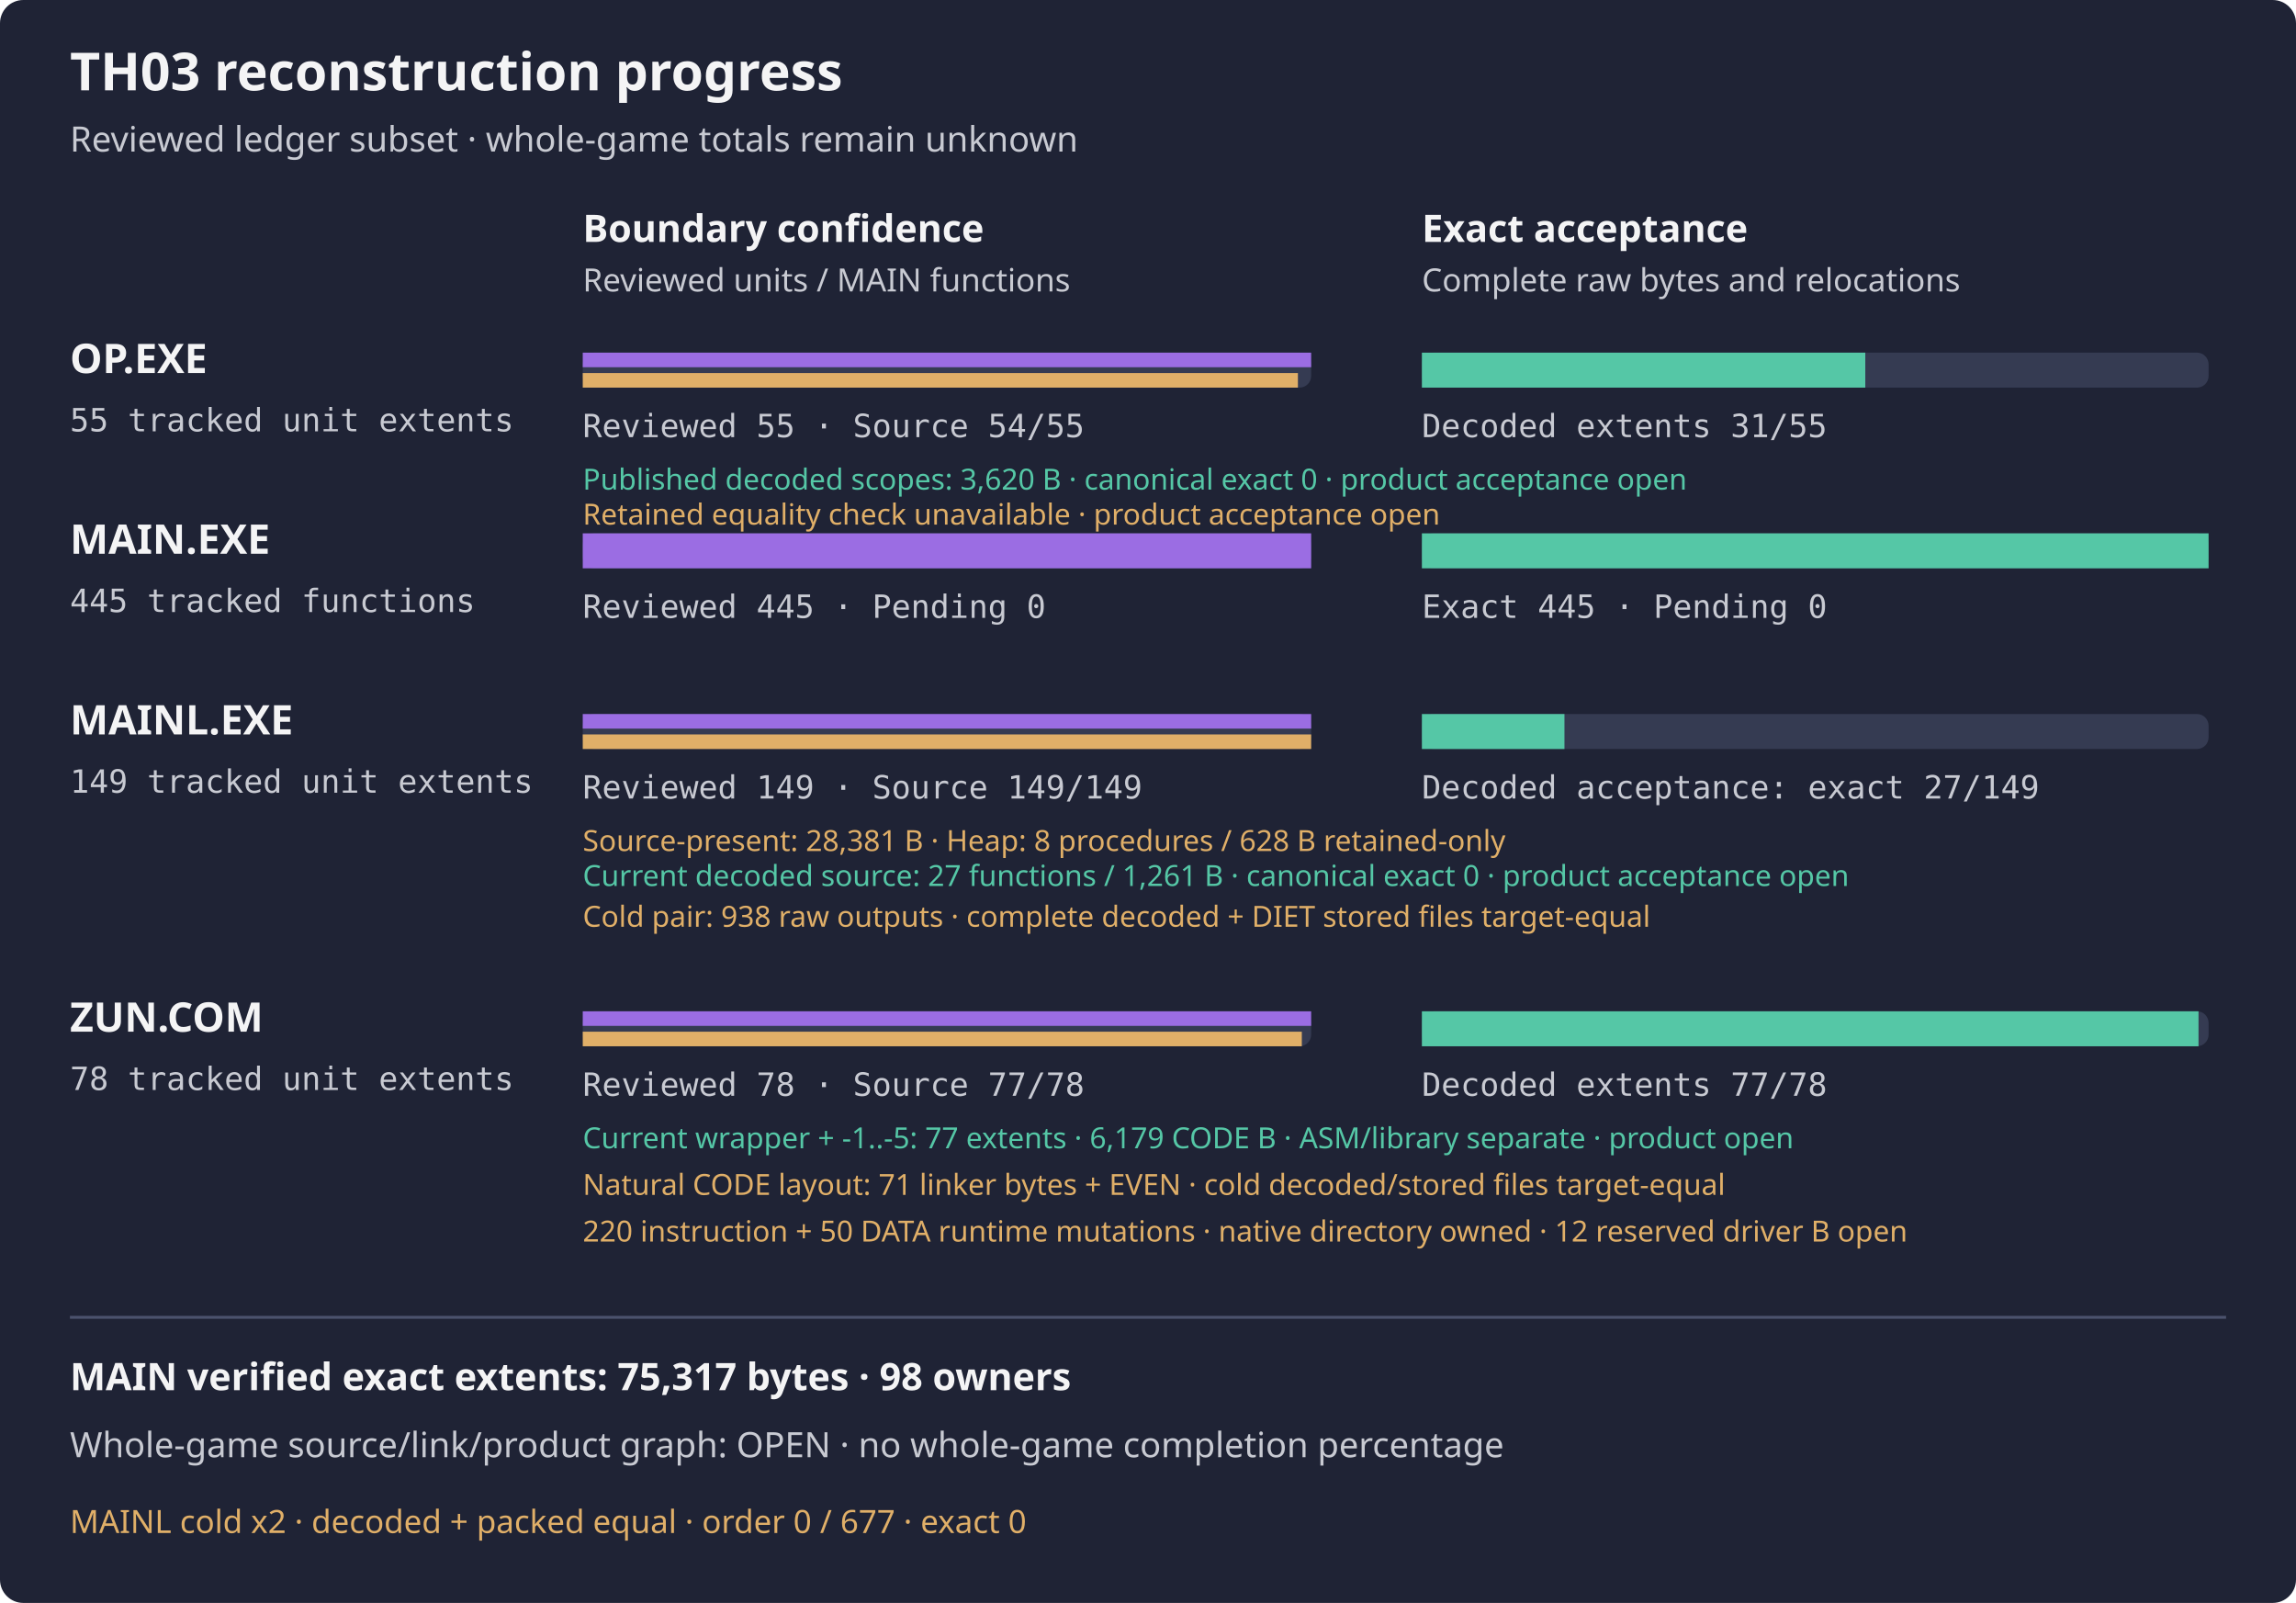
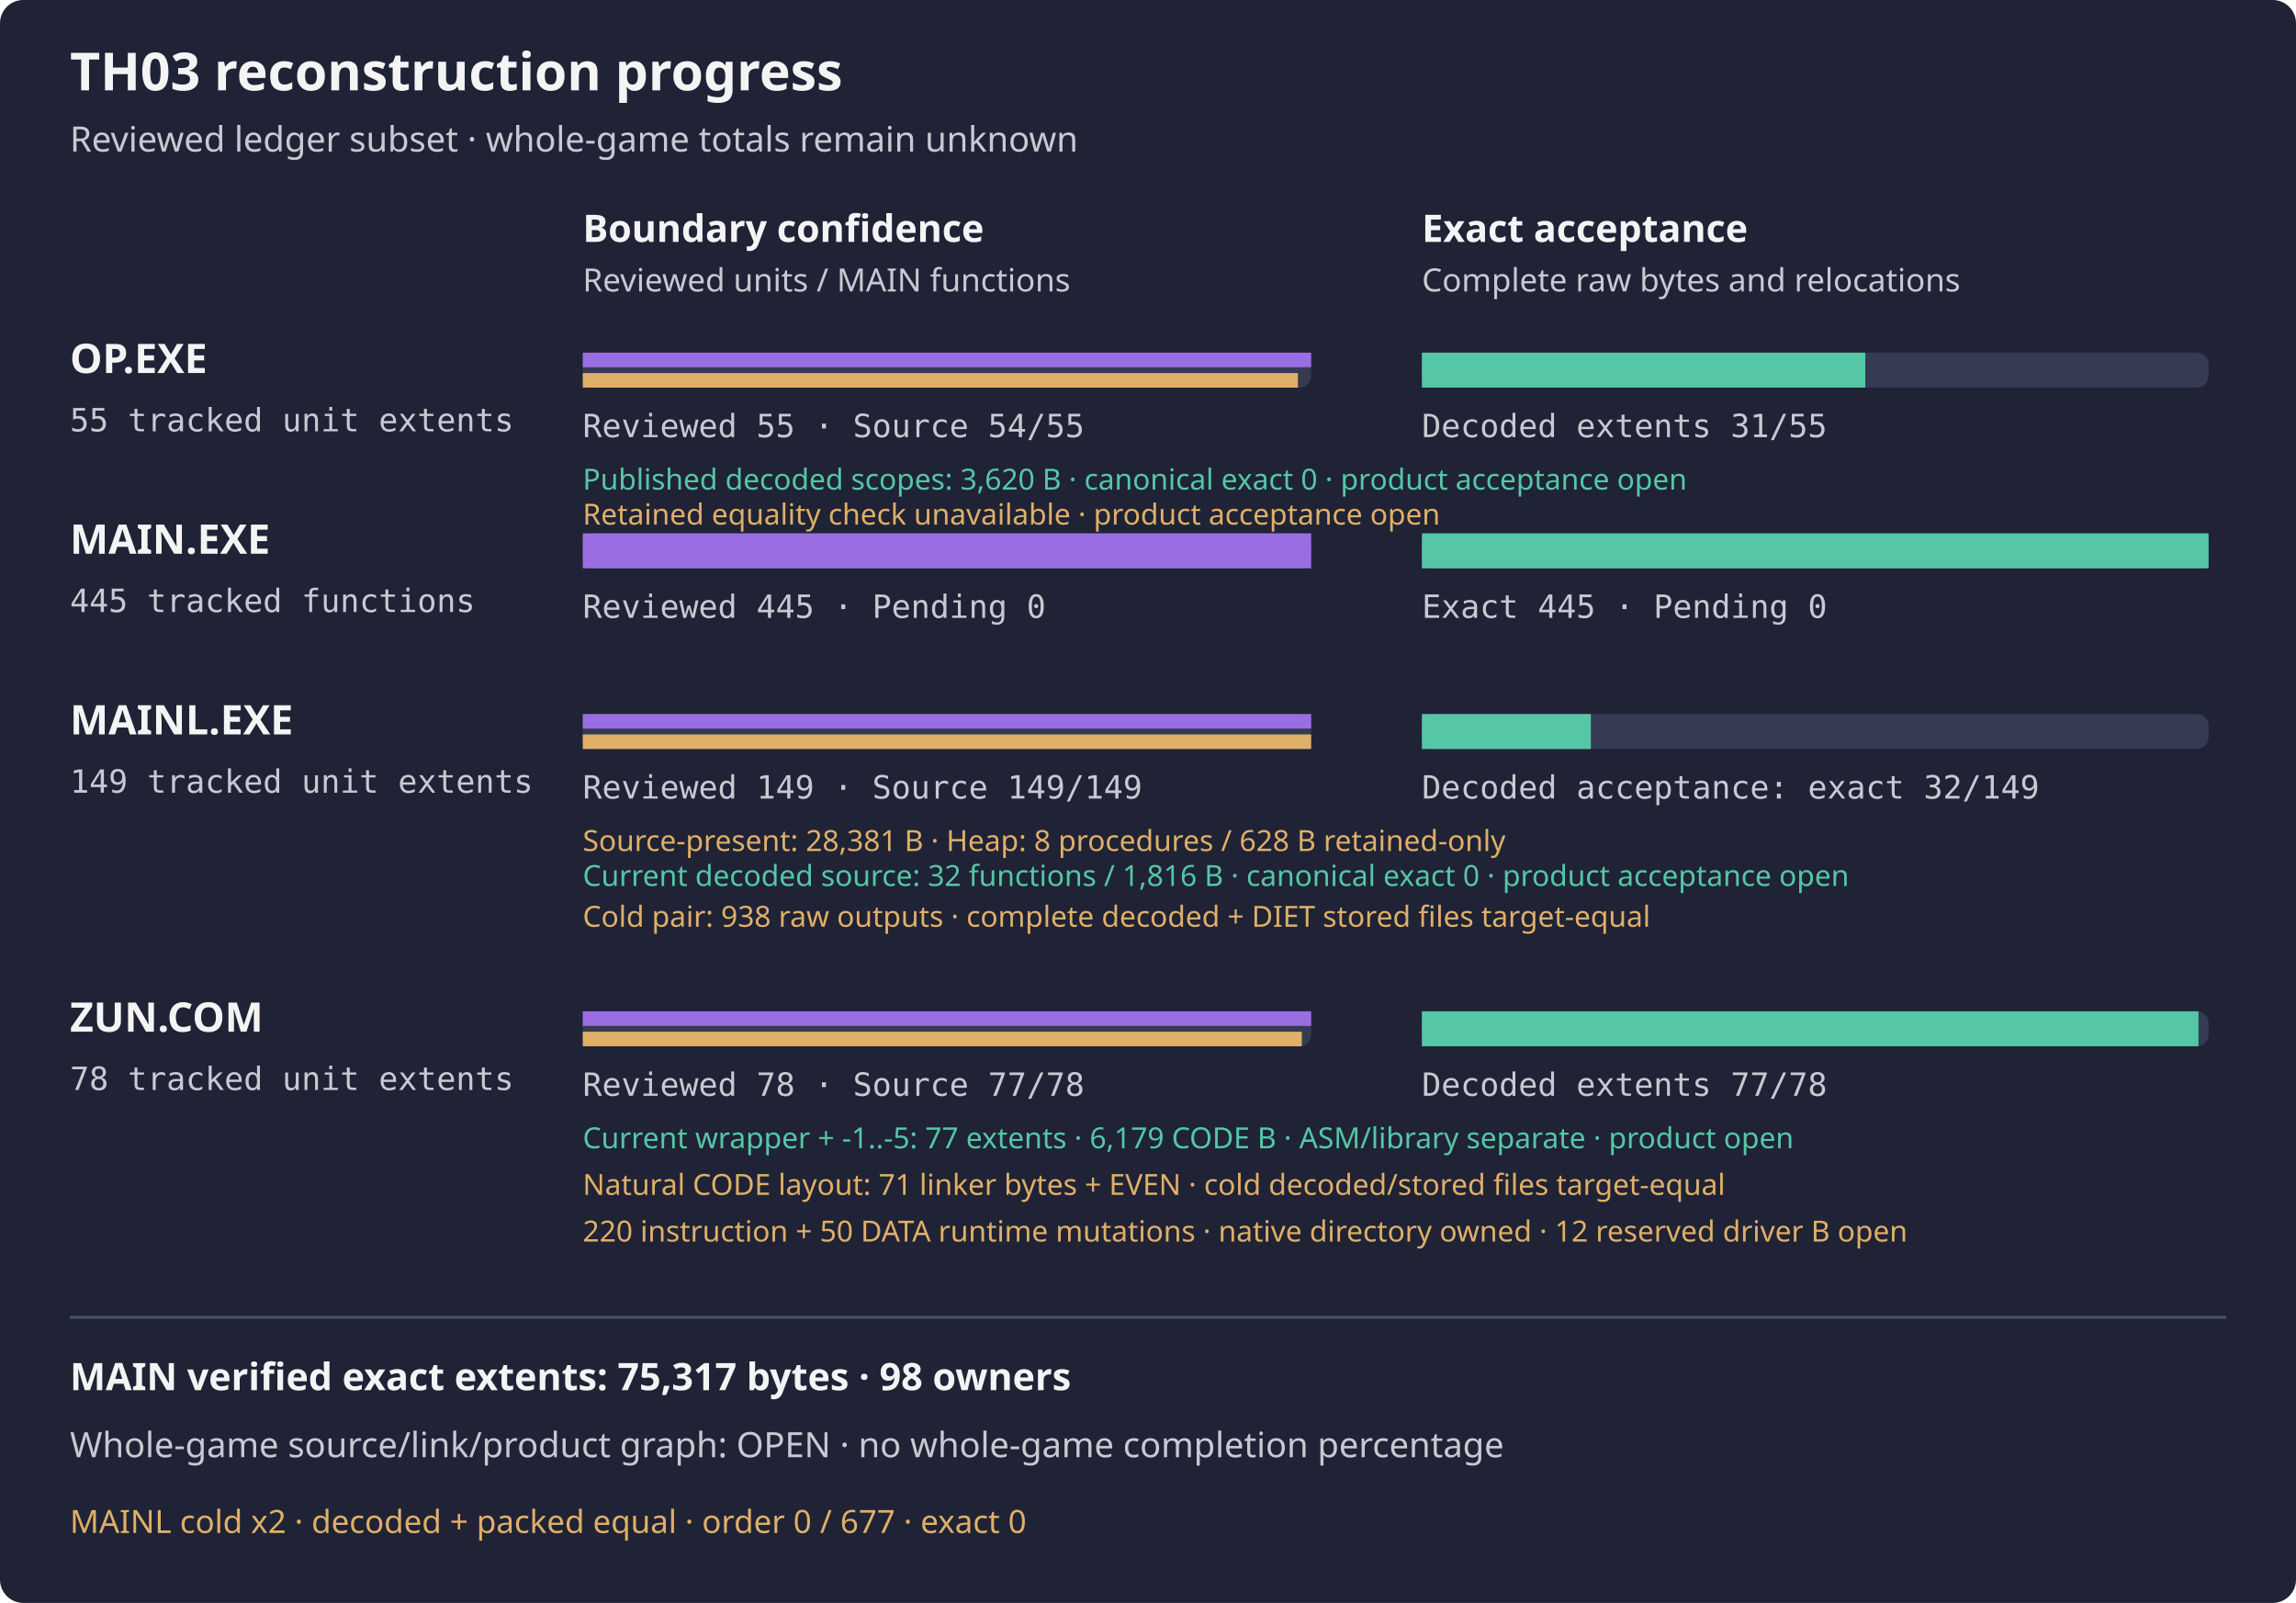
<svg xmlns="http://www.w3.org/2000/svg" width="788" height="550" viewBox="0 0 788 550" role="img" aria-label="TH03 reviewed subset reconstruction progress">
  <rect width="788" height="550" rx="8" fill="#1f2335" />
  <text x="24" y="31" fill="#f4f4f5" font-family="sans-serif" font-size="18" font-weight="600">TH03 reconstruction progress</text>
  <text x="24" y="52" fill="#c8cad2" font-family="sans-serif" font-size="12">Reviewed ledger subset · whole-game totals remain unknown</text>
  <text x="200" y="83" fill="#f4f4f5" font-family="sans-serif" font-size="13" font-weight="600">Boundary confidence</text>
  <text x="488" y="83" fill="#f4f4f5" font-family="sans-serif" font-size="13" font-weight="600">Exact acceptance</text>
  <text x="200" y="100" fill="#c8cad2" font-family="sans-serif" font-size="11">Reviewed units / MAIN functions</text>
  <text x="488" y="100" fill="#c8cad2" font-family="sans-serif" font-size="11">Complete raw bytes and relocations</text>
  <g aria-label="OP.EXE bars count tracked unit extents, not functions; source-present is not exact">
    <text x="24" y="128" fill="#f4f4f5" font-family="sans-serif" font-size="14" font-weight="600">OP.EXE</text>
    <text x="24" y="148" fill="#c8cad2" font-family="monospace" font-size="11">55 tracked unit extents</text>
    <rect x="200" y="121" width="250" height="12" rx="4" fill="#353b52" />
    <rect x="488" y="121" width="270" height="12" rx="4" fill="#353b52" />
    <rect x="200" y="121" width="250.00" height="5" fill="#9b6de3" />
    <rect x="200" y="128" width="245.45" height="5" fill="#e0af68" />
    <rect x="488" y="121" width="152.18" height="12" fill="#55c7a6" />
    <text x="200" y="150" fill="#c8cad2" font-family="monospace" font-size="11">Reviewed 55 · Source 54/55</text>
    <text x="488" y="150" fill="#c8cad2" font-family="monospace" font-size="11">Decoded extents 31/55</text>
  </g>
  <text x="200" y="168" fill="#55c7a6" font-family="sans-serif" font-size="10">Published decoded scopes: 3,620 B · canonical exact 0 · product acceptance open</text>
  <text x="200" y="180" fill="#e0af68" font-family="sans-serif" font-size="10">Retained equality check unavailable · product acceptance open</text>
  <text x="24" y="190" fill="#f4f4f5" font-family="sans-serif" font-size="14" font-weight="600">MAIN.EXE</text>
  <text x="24" y="210" fill="#c8cad2" font-family="monospace" font-size="11">445 tracked functions</text>
  <rect x="200" y="183" width="250" height="12" rx="4" fill="#353b52" />
  <rect x="488" y="183" width="270" height="12" rx="4" fill="#353b52" />
  <rect x="200" y="183" width="250.00" height="12" fill="#9b6de3" />
  <rect x="488" y="183" width="270.00" height="12" fill="#55c7a6" />
  <text x="200" y="212" fill="#c8cad2" font-family="monospace" font-size="11">Reviewed 445 · Pending 0</text>
  <text x="488" y="212" fill="#c8cad2" font-family="monospace" font-size="11">Exact 445 · Pending 0</text>
  <g aria-label="MAINL bars count tracked unit extents, not functions; source-present is not exact">
    <text x="24" y="252" fill="#f4f4f5" font-family="sans-serif" font-size="14" font-weight="600">MAINL.EXE</text>
    <text x="24" y="272" fill="#c8cad2" font-family="monospace" font-size="11">149 tracked unit extents</text>
    <rect x="200" y="245" width="250" height="12" rx="4" fill="#353b52" />
    <rect x="488" y="245" width="270" height="12" rx="4" fill="#353b52" />
    <rect x="200" y="245" width="250.00" height="5" fill="#9b6de3" />
    <rect x="200" y="252" width="250.00" height="5" fill="#e0af68" />
-     <rect x="488" y="245" width="48.93" height="12" fill="#55c7a6" />
+     <rect x="488" y="245" width="57.99" height="12" fill="#55c7a6" />
    <text x="200" y="274" fill="#c8cad2" font-family="monospace" font-size="11">Reviewed 149 · Source 149/149</text>
-     <text x="488" y="274" fill="#c8cad2" font-family="monospace" font-size="11">Decoded acceptance: exact 27/149</text>
+     <text x="488" y="274" fill="#c8cad2" font-family="monospace" font-size="11">Decoded acceptance: exact 32/149</text>
    <text x="200" y="292" fill="#e0af68" font-family="sans-serif" font-size="10">Source-present: 28,381 B · Heap: 8 procedures / 628 B retained-only</text>
  </g>
-   <text x="200" y="304" fill="#55c7a6" font-family="sans-serif" font-size="10">Current decoded source: 27 functions / 1,261 B · canonical exact 0 · product acceptance open</text>
+   <text x="200" y="304" fill="#55c7a6" font-family="sans-serif" font-size="10">Current decoded source: 32 functions / 1,816 B · canonical exact 0 · product acceptance open</text>
  <text x="200" y="318" fill="#e0af68" font-family="sans-serif" font-size="10">Cold pair: 938 raw outputs · complete decoded + DIET stored files target-equal</text>
  <g aria-label="ZUN.COM bars count tracked unit extents, not functions; source-present is not exact">
    <text x="24" y="354" fill="#f4f4f5" font-family="sans-serif" font-size="14" font-weight="600">ZUN.COM</text>
    <text x="24" y="374" fill="#c8cad2" font-family="monospace" font-size="11">78 tracked unit extents</text>
    <rect x="200" y="347" width="250" height="12" rx="4" fill="#353b52" />
    <rect x="488" y="347" width="270" height="12" rx="4" fill="#353b52" />
    <rect x="200" y="347" width="250.00" height="5" fill="#9b6de3" />
    <rect x="200" y="354" width="246.79" height="5" fill="#e0af68" />
    <rect x="488" y="347" width="266.54" height="12" fill="#55c7a6" />
    <text x="200" y="376" fill="#c8cad2" font-family="monospace" font-size="11">Reviewed 78 · Source 77/78</text>
    <text x="488" y="376" fill="#c8cad2" font-family="monospace" font-size="11">Decoded extents 77/78</text>
  </g>
  <text x="200" y="394" fill="#55c7a6" font-family="sans-serif" font-size="10">Current wrapper + -1..-5: 77 extents · 6,179 CODE B · ASM/library separate · product open</text>
  <text x="200" y="410" fill="#e0af68" font-family="sans-serif" font-size="10">Natural CODE layout: 71 linker bytes + EVEN · cold decoded/stored files target-equal</text>
  <text x="200" y="426" fill="#e0af68" font-family="sans-serif" font-size="10">220 instruction + 50 DATA runtime mutations · native directory owned · 12 reserved driver B open</text>
  <path d="M24 452 H764" stroke="#4b526d" />
  <text x="24" y="477" fill="#f4f4f5" font-family="sans-serif" font-size="13" font-weight="600">MAIN verified exact extents: 75,317 bytes · 98 owners</text>
  <text x="24" y="500" fill="#c8cad2" font-family="sans-serif" font-size="12">Whole-game source/link/product graph: OPEN · no whole-game completion percentage</text>
  <text x="24" y="526" fill="#e0af68" font-family="sans-serif" font-size="11">MAINL cold x2 · decoded + packed equal · order 0 / 677 · exact 0</text>
</svg>
